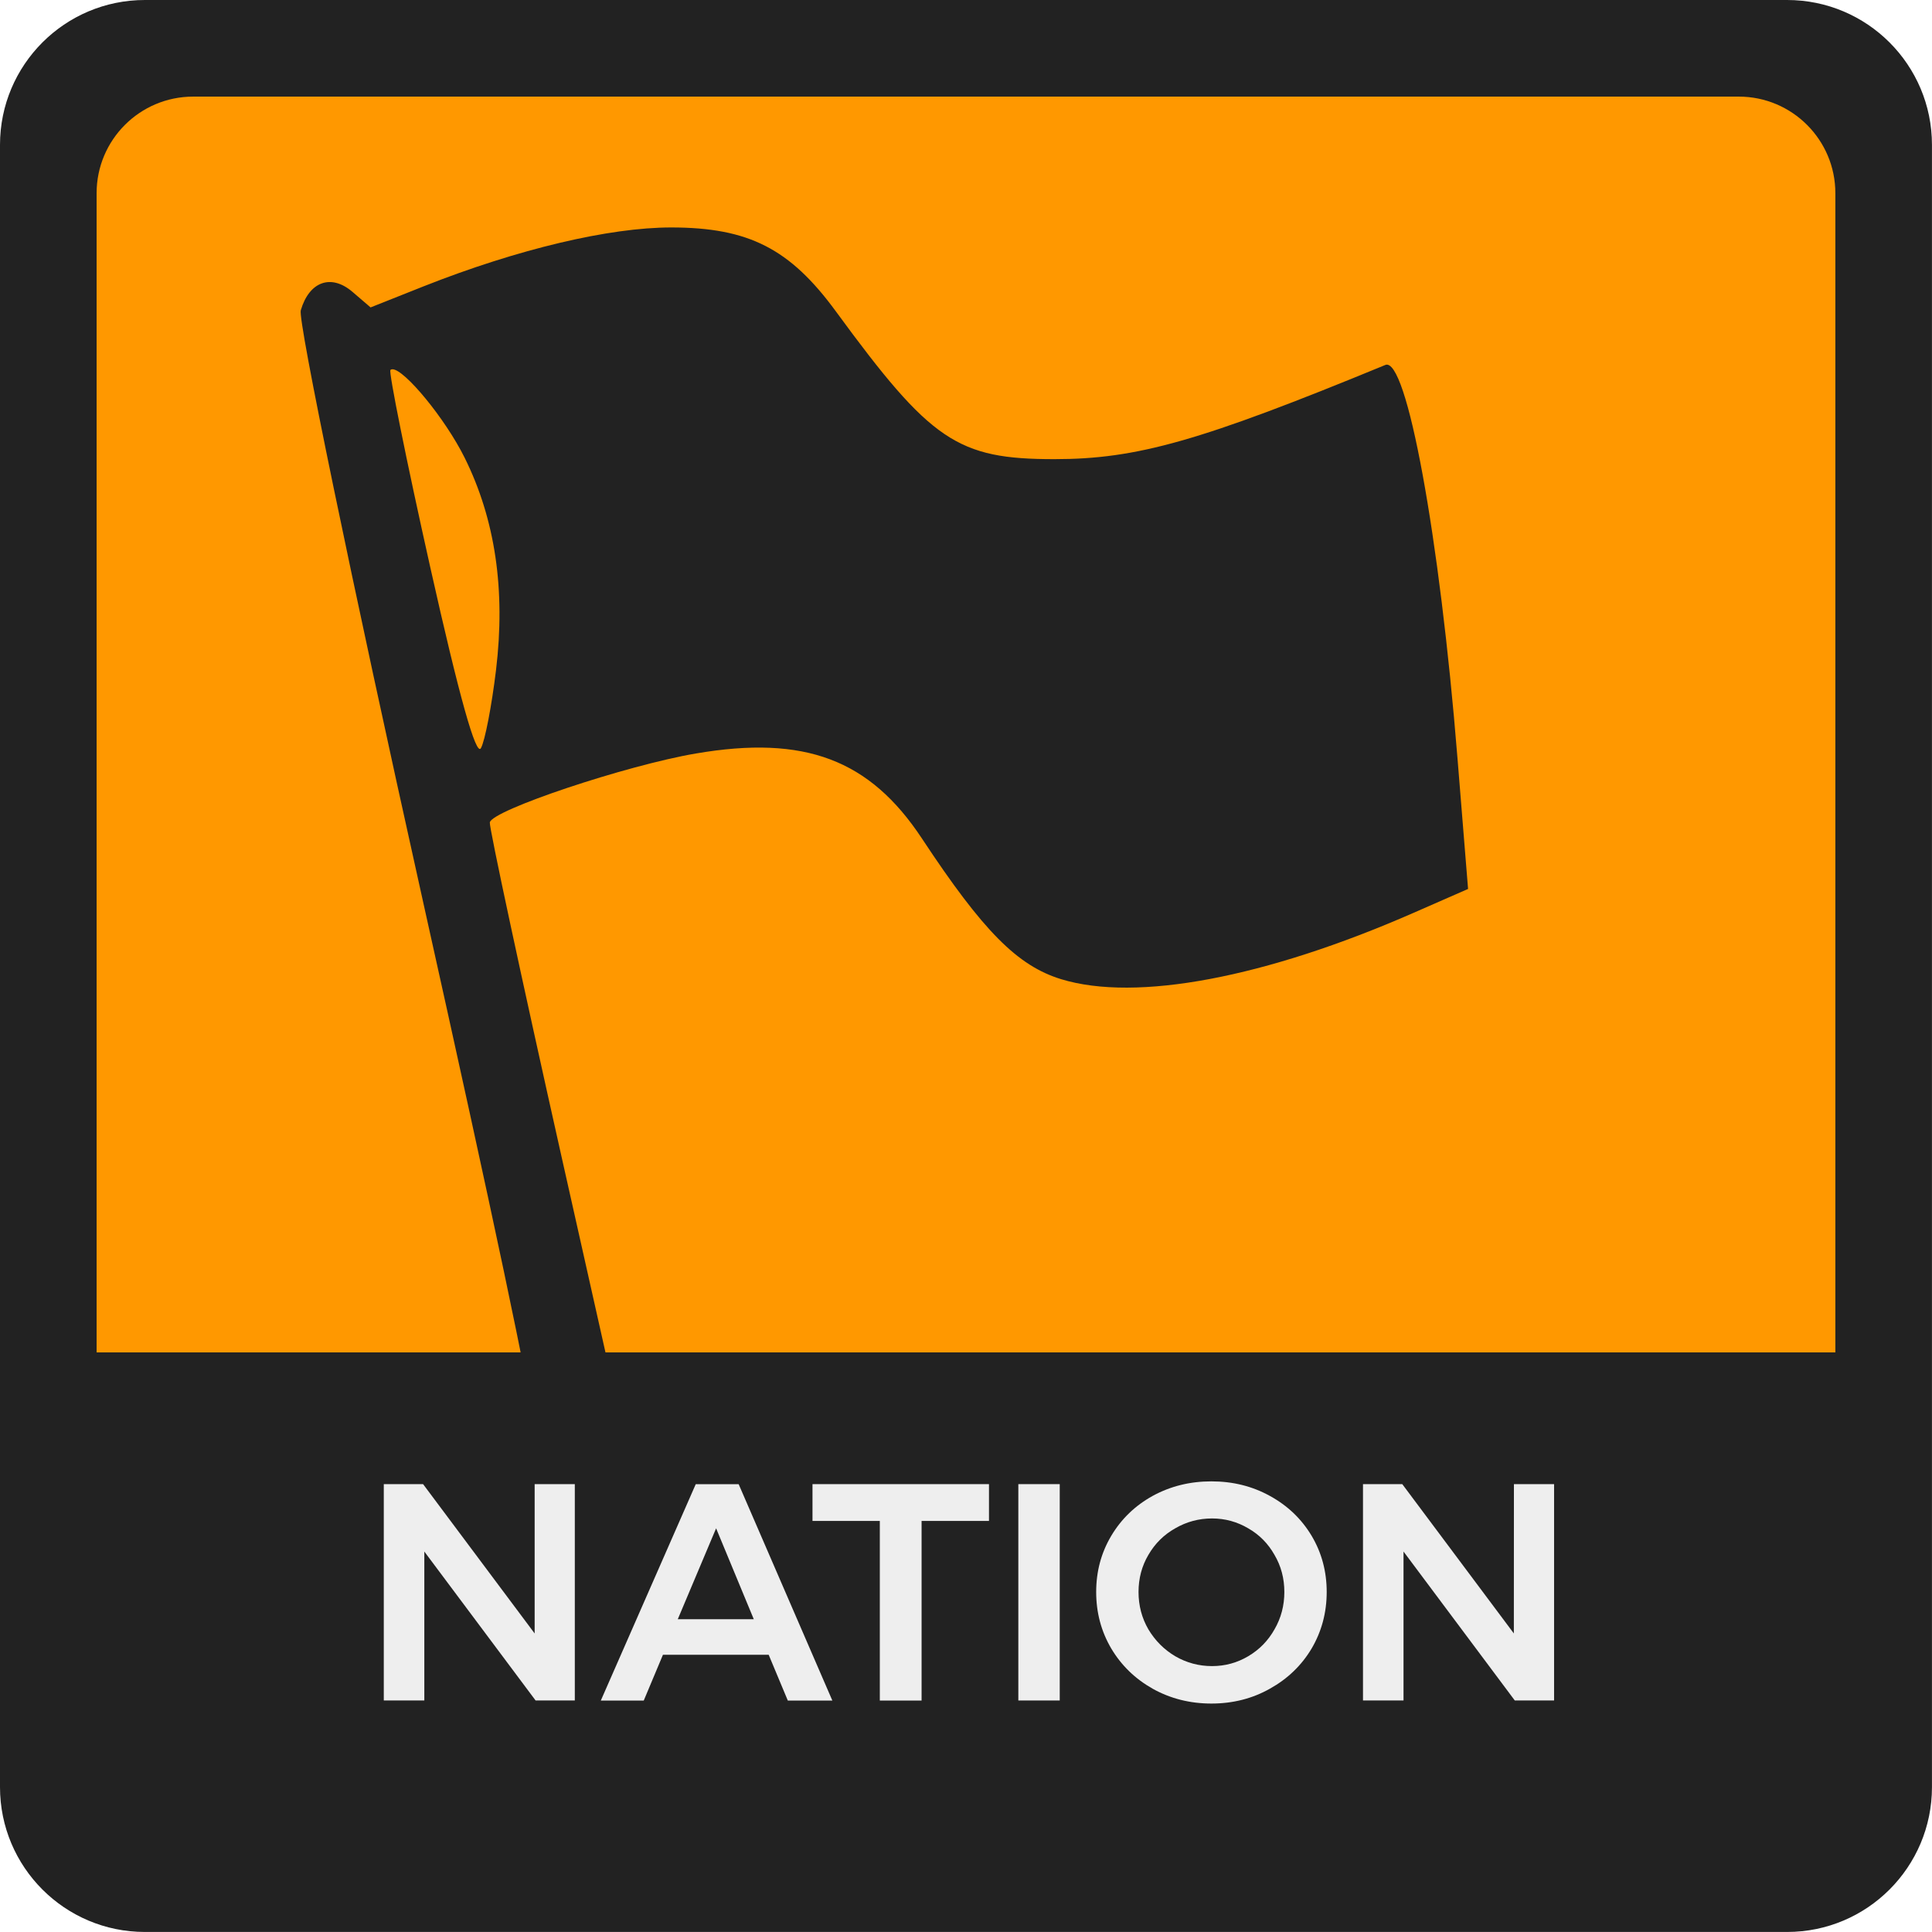
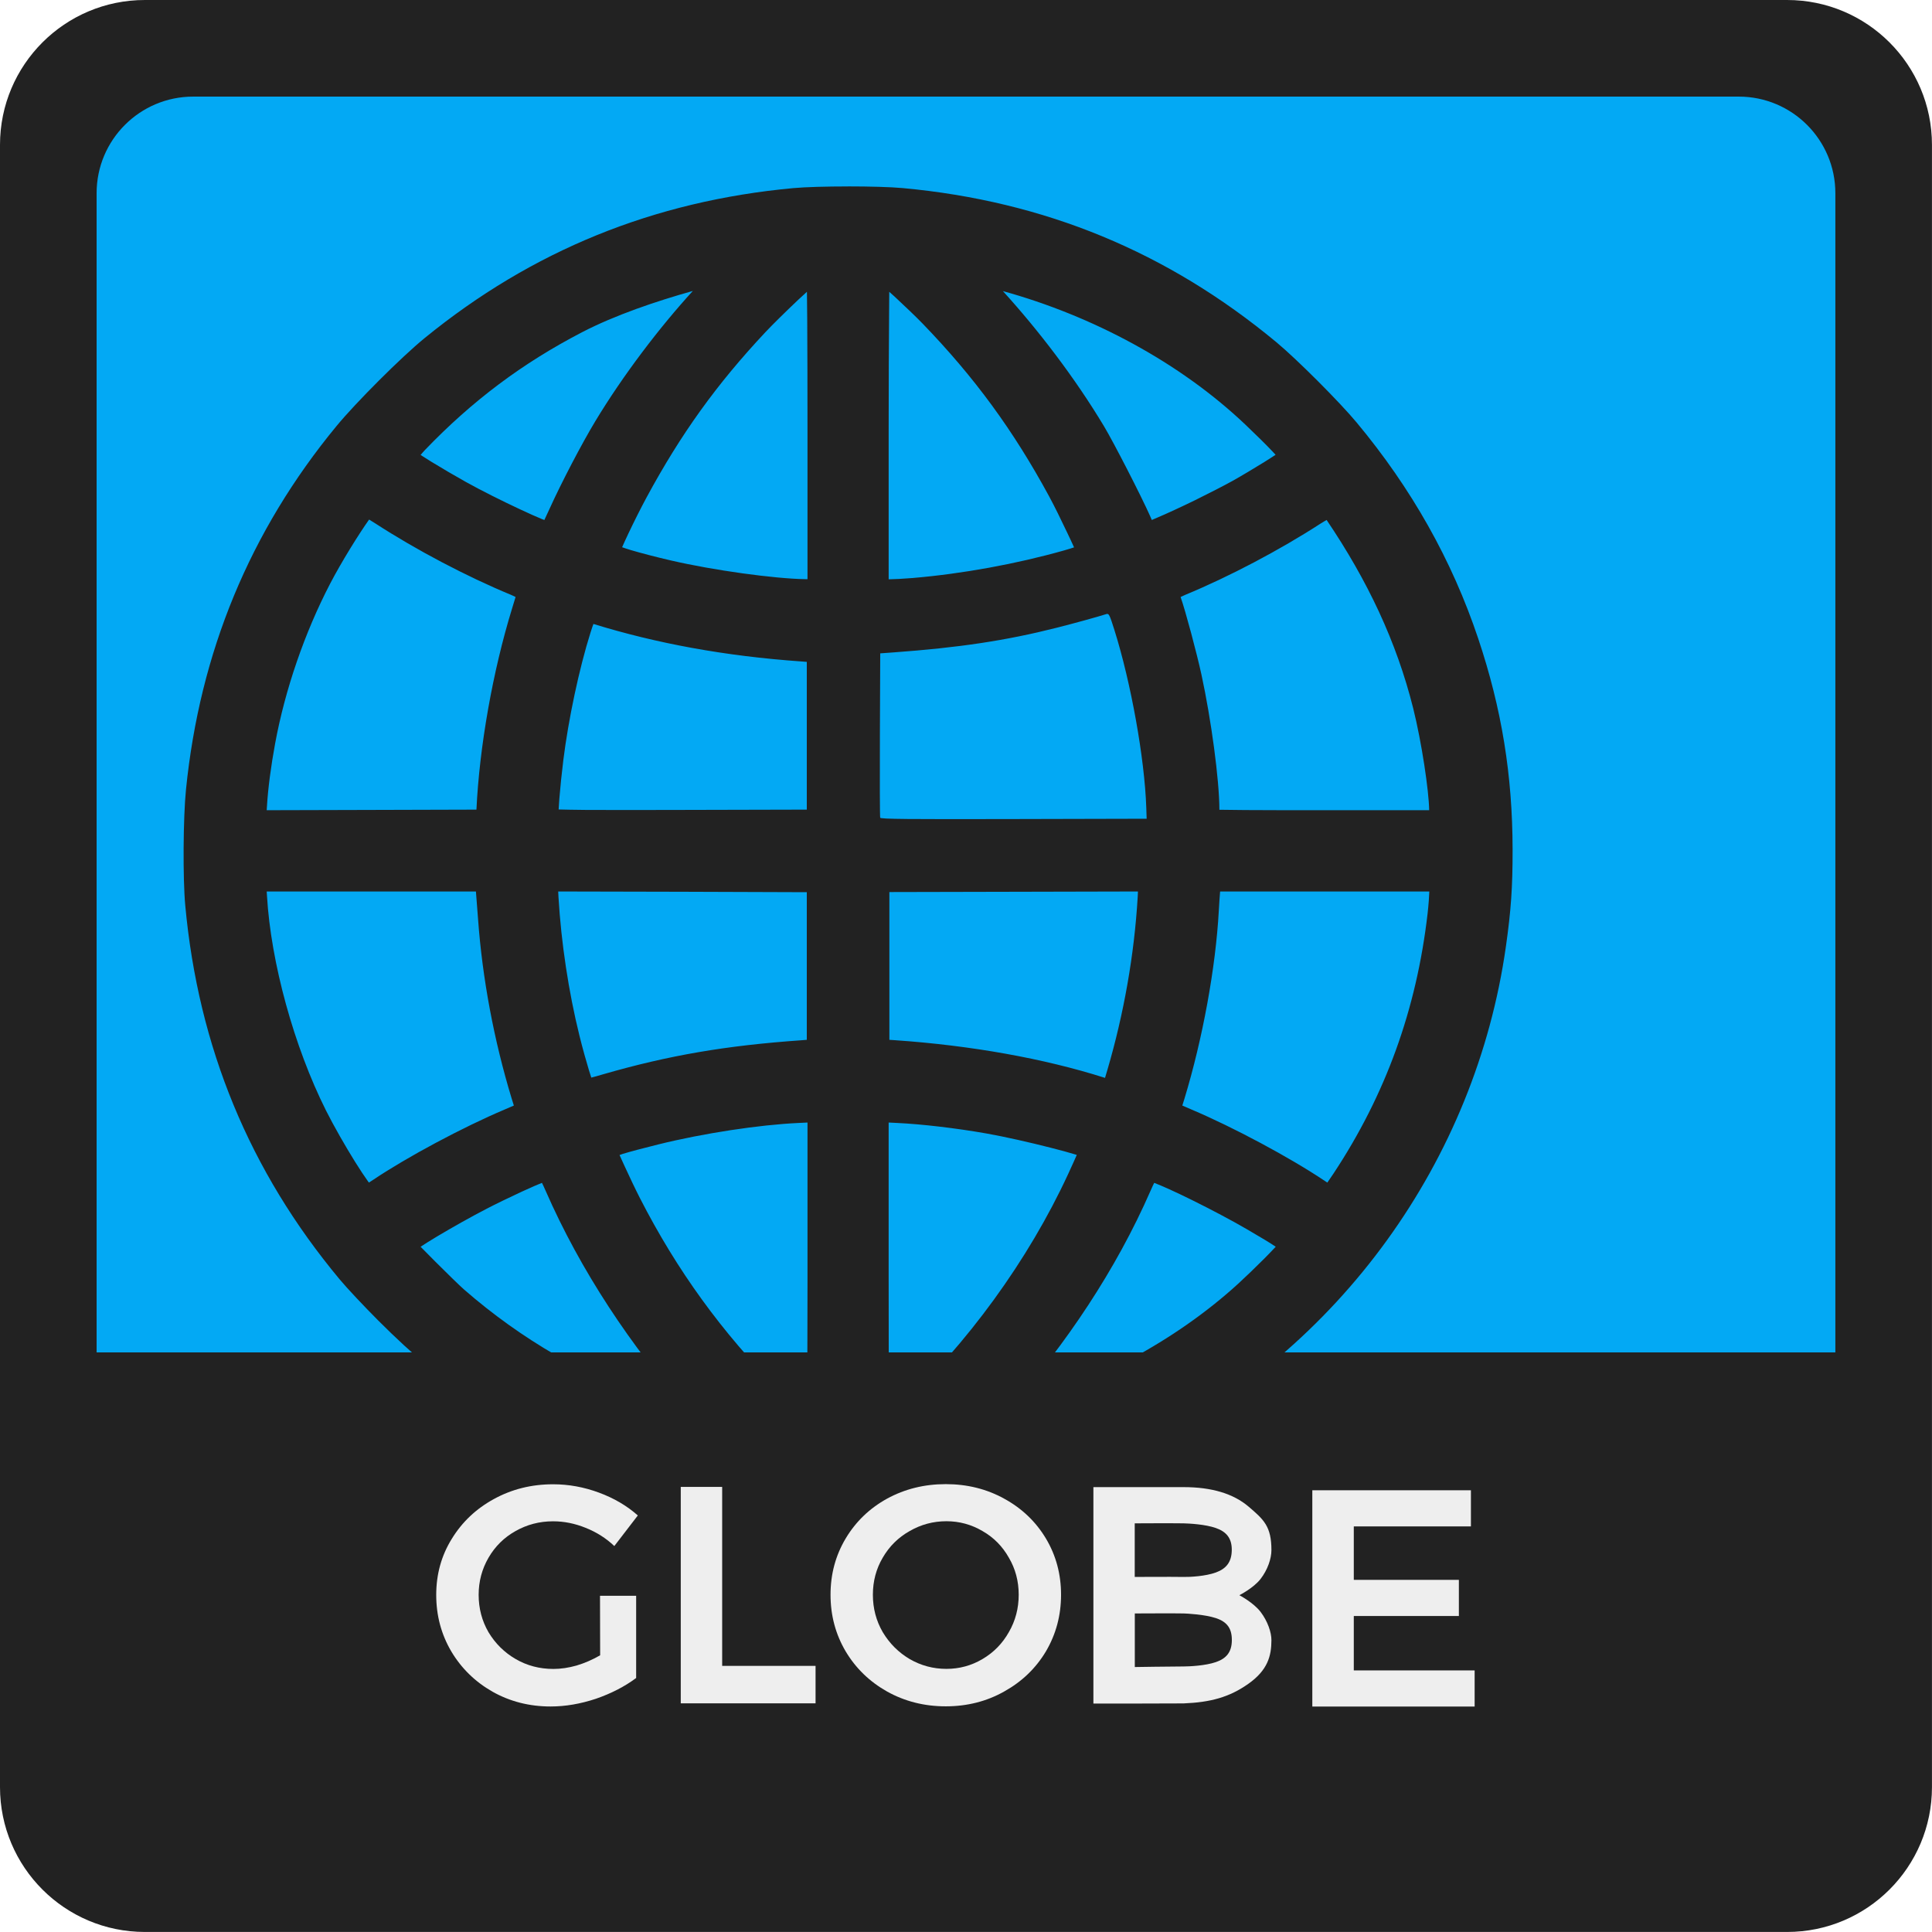
<svg xmlns="http://www.w3.org/2000/svg" width="200" height="200" viewBox="0 0 52.917 52.917" version="1.1" id="svg8">
  <defs id="defs2">
    </defs>
  <g id="layer1" transform="translate(249.8045,-91.40947)">
-     <g style="stroke-width:0.5" transform="matrix(2,0,0,2,-249.8045,91.40947)" id="g5250-7">
-       <rect y="-1.110223e-16" x="0" height="26.458" width="26.458" id="rect5238-5" style="opacity:1;fill:#222222;fill-opacity:1;fill-rule:nonzero;stroke:none;stroke-width:0.25;stroke-linecap:butt;stroke-linejoin:round;stroke-miterlimit:4;stroke-dasharray:none;stroke-dashoffset:0;stroke-opacity:0.909;paint-order:normal" rx="1.984" ry="1.984" />
-       <rect style="opacity:1;fill:#ff9800;fill-opacity:1;fill-rule:nonzero;stroke:none;stroke-width:0.25;stroke-linecap:butt;stroke-linejoin:round;stroke-miterlimit:4;stroke-dasharray:none;stroke-dashoffset:0;stroke-opacity:0.909;paint-order:normal" id="rect5240-3" width="23.812" height="23.812" x="1.323" y="1.323" rx="1.323" ry="1.323" />
-       <path style="fill:#222222;fill-opacity:1;stroke-width:0.5" d="m 9.195,3.115 c 1.057,0.001 1.623,0.29 2.252,1.149 1.303,1.78 1.664,2.024 2.993,2.024 1.131,0 2,-0.247 4.532,-1.29 0.291,-0.12 0.743,2.338 0.988,5.385 l 0.145,1.791 -0.744,0.326 c -2.032,0.891 -3.802,1.224 -4.828,0.91 -0.6,-0.184 -1.07,-0.659 -1.906,-1.925 -0.716,-1.085 -1.607,-1.421 -3.097,-1.166 -0.961,0.164 -2.793,0.777 -2.822,0.944 -0.011,0.062 0.432,2.123 0.983,4.581 l 0.913,4.068 A 9.447,11.252 47.501 0 1 7.363,19.788 C 7.24,18.955 6.772,16.743 5.789,12.327 4.805,7.905 4.078,4.389 4.119,4.25 4.235,3.854 4.535,3.747 4.827,3.997 L 5.075,4.21 5.802,3.921 C 7.089,3.412 8.343,3.114 9.195,3.115 Z M 5.374,5.057 c -0.011,1.228e-4 -0.02,0.003 -0.027,0.01 C 5.32,5.091 5.565,6.306 5.892,7.767 6.29,9.545 6.52,10.365 6.586,10.246 6.641,10.148 6.734,9.666 6.793,9.176 6.925,8.078 6.782,7.112 6.363,6.268 6.096,5.73 5.537,5.055 5.374,5.057 Z" id="path4773-5" />
-       <path id="path5244-6" d="m 0.728,18.521 v 4.167 c 0,1.539 1.239,2.778 2.778,2.778 H 22.953 c 1.539,0 2.778,-1.239 2.778,-2.778 v -4.167 z" style="opacity:1;fill:#222222;fill-opacity:1;fill-rule:nonzero;stroke:none;stroke-width:0.25;stroke-linecap:butt;stroke-linejoin:round;stroke-miterlimit:4;stroke-dasharray:none;stroke-dashoffset:0;stroke-opacity:0.909;paint-order:normal" />
-       <g aria-label="NATION" style="font-style:normal;font-variant:normal;font-weight:500;font-stretch:normal;font-size:4.233px;line-height:2.117px;font-family:Montserrat;-inkscape-font-specification:'Montserrat Medium';text-align:center;letter-spacing:0px;text-anchor:middle;opacity:1;fill:#eeeeee;fill-opacity:1;fill-rule:nonzero;stroke:none;stroke-width:2.117;stroke-linecap:butt;stroke-linejoin:round;stroke-miterlimit:4;stroke-dasharray:none;stroke-dashoffset:0;stroke-opacity:1;paint-order:stroke fill markers" id="text4627-3-2">
-         <path d="M 7.322,20.325 H 7.872 v 2.963 H 7.335 L 5.811,21.248 v 2.04 H 5.256 v -2.963 h 0.538 l 1.528,2.045 z" style="font-style:normal;font-variant:normal;font-weight:500;font-stretch:normal;font-size:4.233px;font-family:Montserrat;-inkscape-font-specification:'Montserrat Medium';text-align:center;letter-spacing:0px;text-anchor:middle;fill:#eeeeee;fill-opacity:1;stroke-width:2.117" id="path5761" />
-         <path d="M 10.789,23.289 10.527,22.662 H 9.079 L 8.816,23.289 H 8.228 l 1.3,-2.963 h 0.588 l 1.283,2.963 z M 9.282,22.175 h 1.041 l -0.516,-1.245 z" style="font-style:normal;font-variant:normal;font-weight:500;font-stretch:normal;font-size:4.233px;font-family:Montserrat;-inkscape-font-specification:'Montserrat Medium';text-align:center;letter-spacing:0px;text-anchor:middle;fill:#eeeeee;fill-opacity:1;stroke-width:2.117" id="path5763" />
-         <path d="m 11.127,20.325 h 2.417 v 0.504 h -0.923 v 2.46 h -0.572 V 20.829 H 11.127 Z" style="font-style:normal;font-variant:normal;font-weight:500;font-stretch:normal;font-size:4.233px;font-family:Montserrat;-inkscape-font-specification:'Montserrat Medium';text-align:center;letter-spacing:0px;text-anchor:middle;fill:#eeeeee;fill-opacity:1;stroke-width:2.117" id="path5765" />
-         <path d="m 13.946,20.325 h 0.567 v 2.963 h -0.567 z" style="font-style:normal;font-variant:normal;font-weight:500;font-stretch:normal;font-size:4.233px;font-family:Montserrat;-inkscape-font-specification:'Montserrat Medium';text-align:center;letter-spacing:0px;text-anchor:middle;fill:#eeeeee;fill-opacity:1;stroke-width:2.117" id="path5767" />
-         <path d="m 16.59,20.287 q 0.44,0 0.8,0.199 0.364,0.199 0.572,0.546 0.207,0.347 0.207,0.77 0,0.423 -0.207,0.775 -0.207,0.347 -0.572,0.55 -0.36,0.203 -0.8,0.203 -0.44,0 -0.804,-0.203 -0.36,-0.203 -0.567,-0.55 -0.207,-0.351 -0.207,-0.775 0,-0.423 0.207,-0.77 0.207,-0.347 0.567,-0.546 0.364,-0.199 0.804,-0.199 z m 0.009,0.508 q -0.271,0 -0.504,0.135 -0.233,0.131 -0.368,0.364 -0.135,0.229 -0.135,0.508 0,0.279 0.135,0.512 0.14,0.233 0.368,0.368 0.233,0.135 0.504,0.135 0.267,0 0.495,-0.135 0.229,-0.135 0.36,-0.368 0.135,-0.233 0.135,-0.512 0,-0.279 -0.135,-0.508 -0.131,-0.233 -0.36,-0.364 -0.229,-0.135 -0.495,-0.135 z" style="font-style:normal;font-variant:normal;font-weight:500;font-stretch:normal;font-size:4.233px;font-family:Montserrat;-inkscape-font-specification:'Montserrat Medium';text-align:center;letter-spacing:0px;text-anchor:middle;fill:#eeeeee;fill-opacity:1;stroke-width:2.117" id="path5769" />
-         <path d="m 20.733,20.325 h 0.55 v 2.963 h -0.538 l -1.524,-2.04 v 2.04 h -0.555 v -2.963 h 0.538 l 1.528,2.045 z" style="font-style:normal;font-variant:normal;font-weight:500;font-stretch:normal;font-size:4.233px;font-family:Montserrat;-inkscape-font-specification:'Montserrat Medium';text-align:center;letter-spacing:0px;text-anchor:middle;fill:#eeeeee;fill-opacity:1;stroke-width:2.117" id="path5771" />
+     <g style="stroke-width:0.5" id="g5264-1" transform="matrix(2,0,0,2,-249.8045,91.40947)">
+       <rect ry="1.984" rx="1.984" style="opacity:1;fill:#222222;fill-opacity:1;fill-rule:nonzero;stroke:none;stroke-width:0.25;stroke-linecap:butt;stroke-linejoin:round;stroke-miterlimit:4;stroke-dasharray:none;stroke-dashoffset:0;stroke-opacity:0.909;paint-order:normal" id="rect5252-2" width="26.458" height="26.458" x="0" y="-1.110223e-16" />
+       <rect ry="1.323" rx="1.323" y="1.323" x="1.323" height="23.812" width="23.812" id="rect5254-7" style="opacity:1;fill:#03a9f4;fill-opacity:1;fill-rule:nonzero;stroke:none;stroke-width:0.25;stroke-linecap:butt;stroke-linejoin:round;stroke-miterlimit:4;stroke-dasharray:none;stroke-dashoffset:0;stroke-opacity:0.909;paint-order:normal" />
+       <path style="fill:#222222;fill-opacity:1;stroke-width:3.78" d="m 317.793,291.84 c -2.201,0 -4.403,0.058 -5.662,0.174 -14.445,1.334 -27.065,6.463 -38.18,15.531 -2.392,1.951 -7.102,6.656 -9.123,9.109 -8.96,10.874 -14.143,23.407 -15.576,37.633 -0.291,2.884 -0.333,9.188 -0.074,11.988 1.354,14.669 6.652,27.501 15.975,38.695 0.771,0.926 2.538,2.805 4.016,4.283 3.695,3.695 6.551,6.048 10.777,8.857 9.552,6.349 21.029,10.292 32.406,11.117 1.121,0.081 2.344,0.164 2.717,0.191 1.594,0.116 6.771,-0.054 9.066,-0.266 8.598,-0.791 16.612,-3.072 24.375,-6.939 20.171,-10.049 34.236,-29.501 37.381,-51.688 0.529,-3.73 0.699,-6.124 0.693,-10.039 -0.011,-7.713 -1.125,-14.569 -3.557,-21.836 -2.716,-8.117 -6.908,-15.554 -12.594,-22.381 -1.78,-2.138 -6.198,-6.557 -8.297,-8.299 -11.276,-9.357 -23.998,-14.603 -38.682,-15.959 -1.259,-0.116 -3.461,-0.174 -5.662,-0.174 z m -16.07,10.818 c -3.44,3.762 -7.205,8.701 -10.084,13.465 -1.396,2.31 -3.497,6.328 -4.738,9.064 -0.205,0.453 -0.39,0.855 -0.547,1.182 -0.08,-0.031 -0.115,-0.037 -0.207,-0.074 -0.582,-0.235 -1.409,-0.609 -2.318,-1.033 -1.818,-0.848 -4.015,-1.945 -5.609,-2.834 -1.136,-0.634 -2.486,-1.425 -3.559,-2.082 -0.449,-0.275 -0.808,-0.506 -1.121,-0.709 0.148,-0.169 0.269,-0.321 0.457,-0.518 4.905,-5.105 10.095,-8.991 16.27,-12.193 3.384,-1.755 7.661,-3.205 11.457,-4.268 z m 32.096,0.016 c 9.235,2.551 18.33,7.382 25.129,13.848 1.145,1.089 2.106,2.041 2.76,2.73 0.151,0.159 0.225,0.241 0.34,0.369 -0.326,0.211 -0.697,0.458 -1.15,0.738 -1.071,0.662 -2.364,1.437 -3.279,1.949 -0.783,0.439 -2.567,1.355 -3.896,2.008 -1.328,0.652 -3.109,1.47 -3.869,1.787 l -0.619,0.266 -0.178,-0.414 c -0.948,-2.125 -3.769,-7.621 -4.768,-9.285 -3.006,-5.009 -6.795,-9.956 -10.469,-13.996 z m -20.285,0.072 c 0.009,0.775 0.022,1.602 0.029,2.777 0.018,2.964 0.029,7.058 0.029,11.559 v 15.414 h -0.236 c -3.217,-0.051 -9.49,-0.916 -13.893,-1.934 -1.58,-0.365 -3.075,-0.758 -4.162,-1.078 -0.386,-0.114 -0.639,-0.206 -0.9,-0.295 0.171,-0.393 0.398,-0.884 0.664,-1.447 0.57,-1.206 1.296,-2.648 1.859,-3.691 3.557,-6.583 7.245,-11.718 12.299,-17.111 0.746,-0.797 2.18,-2.202 3.426,-3.381 0.338,-0.32 0.589,-0.54 0.885,-0.812 z m 8.52,0 c 0.191,0.174 0.337,0.295 0.545,0.488 1.033,0.961 2.229,2.1 2.91,2.805 5.368,5.553 9.394,11.053 13.109,17.908 0.53,0.977 1.253,2.454 1.846,3.707 0.283,0.599 0.54,1.132 0.723,1.549 -0.299,0.101 -0.616,0.2 -1.062,0.326 -4.922,1.391 -10.484,2.41 -15.68,2.85 -0.862,0.073 -2.011,0.131 -2.451,0.133 v -15.443 c 0,-5.065 0.023,-9.158 0.045,-11.975 0.008,-1.027 0.005,-1.675 0.016,-2.348 z m -53.844,23.578 c 0.21,0.13 0.407,0.247 0.664,0.414 4.225,2.741 9.472,5.5 14.025,7.381 0.261,0.108 0.325,0.153 0.473,0.223 -0.104,0.344 -0.187,0.619 -0.369,1.211 -1.987,6.467 -3.371,14.256 -3.682,20.801 l -10.904,0.031 -10.809,0.029 0.031,-0.459 c 0.103,-1.751 0.403,-4.065 0.84,-6.436 1.035,-5.615 3.063,-11.486 5.686,-16.537 1.17,-2.254 3.008,-5.203 4.045,-6.658 z m 99.123,0.045 c 4.23,6.258 7.236,12.594 8.963,19.502 0.874,3.496 1.628,8.558 1.652,10.543 h -10.748 c -3.223,0 -6.158,0.001 -8.297,-0.016 -1.069,-0.008 -1.939,-0.019 -2.539,-0.029 -0.057,-10e-4 -0.08,0.001 -0.133,0 -2e-5,-0.006 0,-0.01 0,-0.016 -0.002,-3.06 -0.849,-9.346 -1.861,-13.996 -0.479,-2.202 -1.642,-6.56 -2.154,-8.016 0.158,-0.072 0.294,-0.143 0.486,-0.223 4.516,-1.865 9.808,-4.654 14.012,-7.381 0.238,-0.155 0.421,-0.254 0.619,-0.369 z m -22.797,9.74 c 0.256,-0.081 0.327,0.059 0.828,1.65 1.718,5.458 3.126,13.301 3.299,18.381 l 0.039,1.156 -13.76,0.033 c -10.936,0.027 -13.773,7.7e-4 -13.824,-0.135 -0.036,-0.094 -0.051,-3.961 -0.031,-8.594 l 0.035,-8.424 1.359,-0.098 c 6.801,-0.493 11.671,-1.228 16.883,-2.547 1.832,-0.464 4.2,-1.115 5.172,-1.424 z m -53.104,1.023 c 6.499,2.004 13.598,3.328 21.541,3.883 l 0.547,0.043 v 7.678 7.617 l -12.801,0.031 c -4.287,0.011 -7.74,0.016 -10.113,0 -1.187,-0.008 -2.098,-0.031 -2.717,-0.045 -0.026,-6e-4 -0.033,6.2e-4 -0.059,0 0.016,-0.322 0.038,-0.663 0.074,-1.123 0.091,-1.15 0.245,-2.632 0.412,-3.986 0.519,-4.205 1.648,-9.509 2.807,-13.184 0.174,-0.552 0.232,-0.706 0.309,-0.914 z m -33.824,27.695 h 10.764 10.896 c 0.039,0.457 0.14,1.753 0.221,2.865 0.446,6.149 1.648,12.548 3.484,18.588 l 0.221,0.707 c -0.286,0.121 -0.604,0.264 -0.959,0.414 -4.286,1.812 -10.064,4.9 -13.568,7.25 -0.172,0.116 -0.319,0.21 -0.473,0.309 -0.04,-0.054 -0.059,-0.071 -0.104,-0.133 -0.345,-0.479 -0.817,-1.188 -1.328,-2.008 -1.022,-1.64 -2.209,-3.715 -3.012,-5.314 -3.31,-6.597 -5.714,-15.345 -6.111,-22.219 z m 30.178,0 12.83,0.029 12.904,0.045 v 7.604 7.678 l -0.547,0.045 c -7.816,0.546 -13.75,1.562 -20.551,3.527 l -0.664,0.193 c -0.185,0.052 -0.392,0.104 -0.547,0.146 -0.074,-0.221 -0.142,-0.424 -0.236,-0.738 -0.284,-0.942 -0.652,-2.237 -0.99,-3.602 -1.122,-4.525 -1.893,-9.634 -2.17,-14.336 z m 60.016,0 -0.029,0.592 c -0.349,5.929 -1.43,12.074 -3.131,17.863 -0.115,0.391 -0.183,0.638 -0.25,0.842 -0.046,-0.014 -0.037,-0.013 -0.09,-0.029 -6.221,-1.976 -13.792,-3.332 -21.613,-3.869 l -0.621,-0.043 v -7.678 -7.619 l 12.904,-0.029 z m 8.504,0 h 10.881 10.777 c -0.011,0.384 -0.076,1.391 -0.178,2.273 -1.147,9.928 -4.34,18.756 -9.744,26.93 -0.242,0.366 -0.447,0.659 -0.635,0.93 -0.089,-0.058 -0.154,-0.098 -0.25,-0.162 -3.606,-2.421 -9.503,-5.578 -13.805,-7.396 -0.355,-0.15 -0.673,-0.293 -0.959,-0.414 l 0.221,-0.707 c 1.882,-6.191 3.236,-13.569 3.559,-19.488 0.039,-0.724 0.096,-1.571 0.133,-1.965 z m -42.713,23.918 v 15.738 0.826 c -10e-4,4.22 -0.018,8.166 -0.029,10.984 -0.005,1.228 -0.007,2.108 -0.014,2.908 -0.012,-0.011 -0.019,-0.018 -0.031,-0.029 -0.852,-0.787 -1.938,-1.818 -2.938,-2.82 -5.818,-5.836 -10.52,-12.328 -14.32,-19.754 -0.491,-0.959 -1.102,-2.248 -1.594,-3.32 -0.209,-0.456 -0.39,-0.837 -0.533,-1.168 0.12,-0.039 0.174,-0.071 0.326,-0.117 0.799,-0.242 2.025,-0.569 3.66,-0.975 4.687,-1.163 10.495,-2.044 14.559,-2.229 z m 8.4,0 0.887,0.045 c 2.493,0.116 6.092,0.532 9.258,1.092 1.945,0.344 4.525,0.935 6.598,1.463 1.036,0.264 1.952,0.509 2.584,0.707 0.067,0.021 0.088,0.025 0.148,0.045 -0.192,0.444 -0.476,1.075 -0.9,1.994 -4.115,8.899 -10.477,17.641 -17.643,24.285 -0.324,0.3 -0.584,0.538 -0.871,0.799 -0.004,-0.179 -0.012,-0.167 -0.016,-0.385 -0.031,-2.163 -0.045,-6.358 -0.045,-14.307 z m -35.891,6.244 c 0.102,0.206 0.172,0.342 0.385,0.828 3.597,8.233 8.853,16.138 14.822,22.854 -1.067,-0.315 -2.263,-0.691 -3.174,-1.004 -7.346,-2.527 -14.159,-6.464 -20.078,-11.619 -0.455,-0.396 -1.796,-1.71 -2.982,-2.893 -0.582,-0.58 -1.13,-1.131 -1.535,-1.551 0.442,-0.291 1.018,-0.655 1.727,-1.078 1.515,-0.904 3.46,-2.001 5.123,-2.863 0.942,-0.488 2.362,-1.176 3.617,-1.758 1.001,-0.464 1.655,-0.737 2.096,-0.916 z m 63.381,0 c 0.768,0.293 2.155,0.911 3.898,1.773 1.98,0.98 4.149,2.126 5.641,2.996 1.492,0.87 2.488,1.463 3.041,1.846 -0.305,0.322 -0.701,0.743 -1.152,1.195 -0.913,0.917 -2.008,1.969 -2.73,2.629 -6.566,5.997 -15.113,10.459 -23.697,12.918 5.906,-6.712 11.04,-14.352 14.617,-22.529 0.213,-0.486 0.281,-0.622 0.383,-0.828 z" transform="matrix(0.1322917,0,0,0.1322917,-30.42708,-36.05482)" id="path4806-0" />
+       <path id="path5258-9" d="m 0.728,18.521 v 4.167 c 0,1.539 1.239,2.778 2.778,2.778 H 22.953 c 1.539,0 2.778,-1.239 2.778,-2.778 v -4.167 z" style="opacity:1;fill:#222222;fill-opacity:1;fill-rule:nonzero;stroke:none;stroke-width:0.25;stroke-linecap:butt;stroke-linejoin:round;stroke-miterlimit:4;stroke-dasharray:none;stroke-dashoffset:0;stroke-opacity:0.909;paint-order:normal" />
+       <g aria-label="GLOBE" style="font-style:normal;font-variant:normal;font-weight:500;font-stretch:normal;font-size:4.233px;line-height:2.117px;font-family:Montserrat;-inkscape-font-specification:'Montserrat Medium';text-align:center;text-anchor:middle;opacity:1;fill:#eeeeee;fill-opacity:1;fill-rule:nonzero;stroke:none;stroke-width:2.117;stroke-linecap:butt;stroke-linejoin:round;stroke-miterlimit:4;stroke-dasharray:none;stroke-dashoffset:0;stroke-opacity:1;paint-order:stroke fill markers" id="text4627-36">
+         <path id="path17789" style="font-style:normal;font-variant:normal;font-weight:500;font-stretch:normal;font-size:4.233px;line-height:2.117px;font-family:Montserrat;-inkscape-font-specification:'Montserrat Medium';text-align:center;letter-spacing:-0.265px;text-anchor:middle;fill:#eeeeee;fill-opacity:1;fill-rule:nonzero;stroke:none;stroke-width:0.25;stroke-linecap:butt;stroke-linejoin:round;stroke-miterlimit:4;stroke-dasharray:none;stroke-dashoffset:0;stroke-opacity:1;paint-order:stroke fill markers" d="m 8.217,21.854 h 0.495 v 1.126 q -0.233,0.174 -0.55,0.284 -0.318,0.106 -0.622,0.106 -0.436,0 -0.796,-0.203 -0.356,-0.203 -0.563,-0.55 -0.207,-0.351 -0.207,-0.775 0,-0.423 0.212,-0.766 0.212,-0.347 0.576,-0.546 0.368,-0.203 0.813,-0.203 0.318,0 0.627,0.114 0.309,0.114 0.533,0.313 l -0.322,0.419 q -0.169,-0.161 -0.394,-0.25 -0.22,-0.089 -0.445,-0.089 -0.279,0 -0.516,0.135 -0.233,0.131 -0.368,0.364 -0.135,0.233 -0.135,0.508 0,0.279 0.135,0.512 0.14,0.233 0.373,0.368 0.233,0.135 0.516,0.135 0.152,0 0.318,-0.047 0.169,-0.051 0.322,-0.14 z" />
+         <path d="m 9.323,20.363 h 0.567 v 2.451 H 11.169 V 23.327 H 9.323 Z" style="font-style:normal;font-variant:normal;font-weight:500;font-stretch:normal;font-size:4.233px;line-height:2.117px;font-family:Montserrat;-inkscape-font-specification:'Montserrat Medium';text-align:center;text-anchor:middle;fill:#eeeeee;fill-opacity:1;fill-rule:nonzero;stroke:none;stroke-width:2.117;stroke-linecap:butt;stroke-linejoin:round;stroke-miterlimit:4;stroke-dasharray:none;stroke-dashoffset:0;stroke-opacity:1;paint-order:stroke fill markers" id="path4646" />
+         <path d="m 12.952,20.325 q 0.44,0 0.8,0.199 0.364,0.199 0.572,0.546 0.207,0.347 0.207,0.77 0,0.423 -0.207,0.775 -0.207,0.347 -0.572,0.55 -0.36,0.203 -0.8,0.203 -0.44,0 -0.804,-0.203 -0.36,-0.203 -0.567,-0.55 -0.207,-0.351 -0.207,-0.775 0,-0.423 0.207,-0.77 0.207,-0.347 0.567,-0.546 0.364,-0.199 0.804,-0.199 z m 0.009,0.508 q -0.271,0 -0.504,0.135 -0.233,0.131 -0.368,0.364 -0.135,0.229 -0.135,0.508 0,0.279 0.135,0.512 0.14,0.233 0.368,0.368 0.233,0.135 0.504,0.135 0.267,0 0.495,-0.135 0.229,-0.135 0.36,-0.368 0.135,-0.233 0.135,-0.512 0,-0.279 -0.135,-0.508 -0.131,-0.233 -0.36,-0.364 -0.229,-0.135 -0.495,-0.135 z" style="font-style:normal;font-variant:normal;font-weight:500;font-stretch:normal;font-size:4.233px;line-height:2.117px;font-family:Montserrat;-inkscape-font-specification:'Montserrat Medium';text-align:center;text-anchor:middle;fill:#eeeeee;fill-opacity:1;fill-rule:nonzero;stroke:none;stroke-width:2.117;stroke-linecap:butt;stroke-linejoin:round;stroke-miterlimit:4;stroke-dasharray:none;stroke-dashoffset:0;stroke-opacity:1;paint-order:stroke fill markers" id="path4628" />
+         <path d="m 15.531,22.83 c 0,0 0.516,-0.008 0.678,-0.008 0.081,-2.8e-4 0.298,-0.01 0.443,-0.06 0.145,-0.05 0.217,-0.139 0.218,-0.299 0.001,-0.16 -0.063,-0.251 -0.218,-0.303 -0.155,-0.051 -0.399,-0.063 -0.442,-0.064 -0.087,-0.003 -0.669,0 -0.669,0 v 0.734 0.5 l -0.567,5e-5 V 20.366 h 1.236 c 0.384,0 0.68,0.089 0.889,0.267 0.209,0.178 0.313,0.271 0.313,0.596 0,0.116 -0.052,0.27 -0.149,0.395 -0.097,0.125 -0.29,0.222 -0.29,0.222 0,0 0.192,0.101 0.29,0.228 0.097,0.127 0.15,0.282 0.149,0.389 -5.11e-4,0.214 -0.05,0.408 -0.314,0.595 -0.263,0.187 -0.524,0.255 -0.889,0.27 l -0.668,0.002 z m 0.009,-1.234 c 0,0 0.5,-0.003 0.669,0 0.085,0.002 0.299,-0.009 0.442,-0.061 0.143,-0.052 0.216,-0.144 0.218,-0.306 0.002,-0.161 -0.072,-0.252 -0.218,-0.303 -0.146,-0.051 -0.363,-0.062 -0.442,-0.064 -0.159,-0.003 -0.669,0 -0.669,0 z" style="font-style:normal;font-variant:normal;font-weight:500;font-stretch:normal;font-size:4.233px;line-height:2.117px;font-family:Montserrat;-inkscape-font-specification:'Montserrat Medium';text-align:center;letter-spacing:0px;text-anchor:middle;fill:#eeeeee;fill-opacity:1;fill-rule:nonzero;stroke:none;stroke-width:2.117;stroke-linecap:butt;stroke-linejoin:round;stroke-miterlimit:4;stroke-dasharray:none;stroke-dashoffset:0;stroke-opacity:1;paint-order:stroke fill markers" id="path4656-1" />
+         <path d="m 17.972,20.409 h 2.172 v 0.495 h -1.604 v 0.732 h 1.439 v 0.495 h -1.439 v 0.745 h 1.655 v 0.495 h -2.223 z" style="font-style:normal;font-variant:normal;font-weight:500;font-stretch:normal;font-size:4.233px;line-height:2.117px;font-family:Montserrat;-inkscape-font-specification:'Montserrat Medium';text-align:center;letter-spacing:0px;text-anchor:middle;fill:#eeeeee;fill-opacity:1;fill-rule:nonzero;stroke:none;stroke-width:2.117;stroke-linecap:butt;stroke-linejoin:round;stroke-miterlimit:4;stroke-dasharray:none;stroke-dashoffset:0;stroke-opacity:1;paint-order:stroke fill markers" id="path4661-1" />
      </g>
    </g>
  </g>
</svg>
